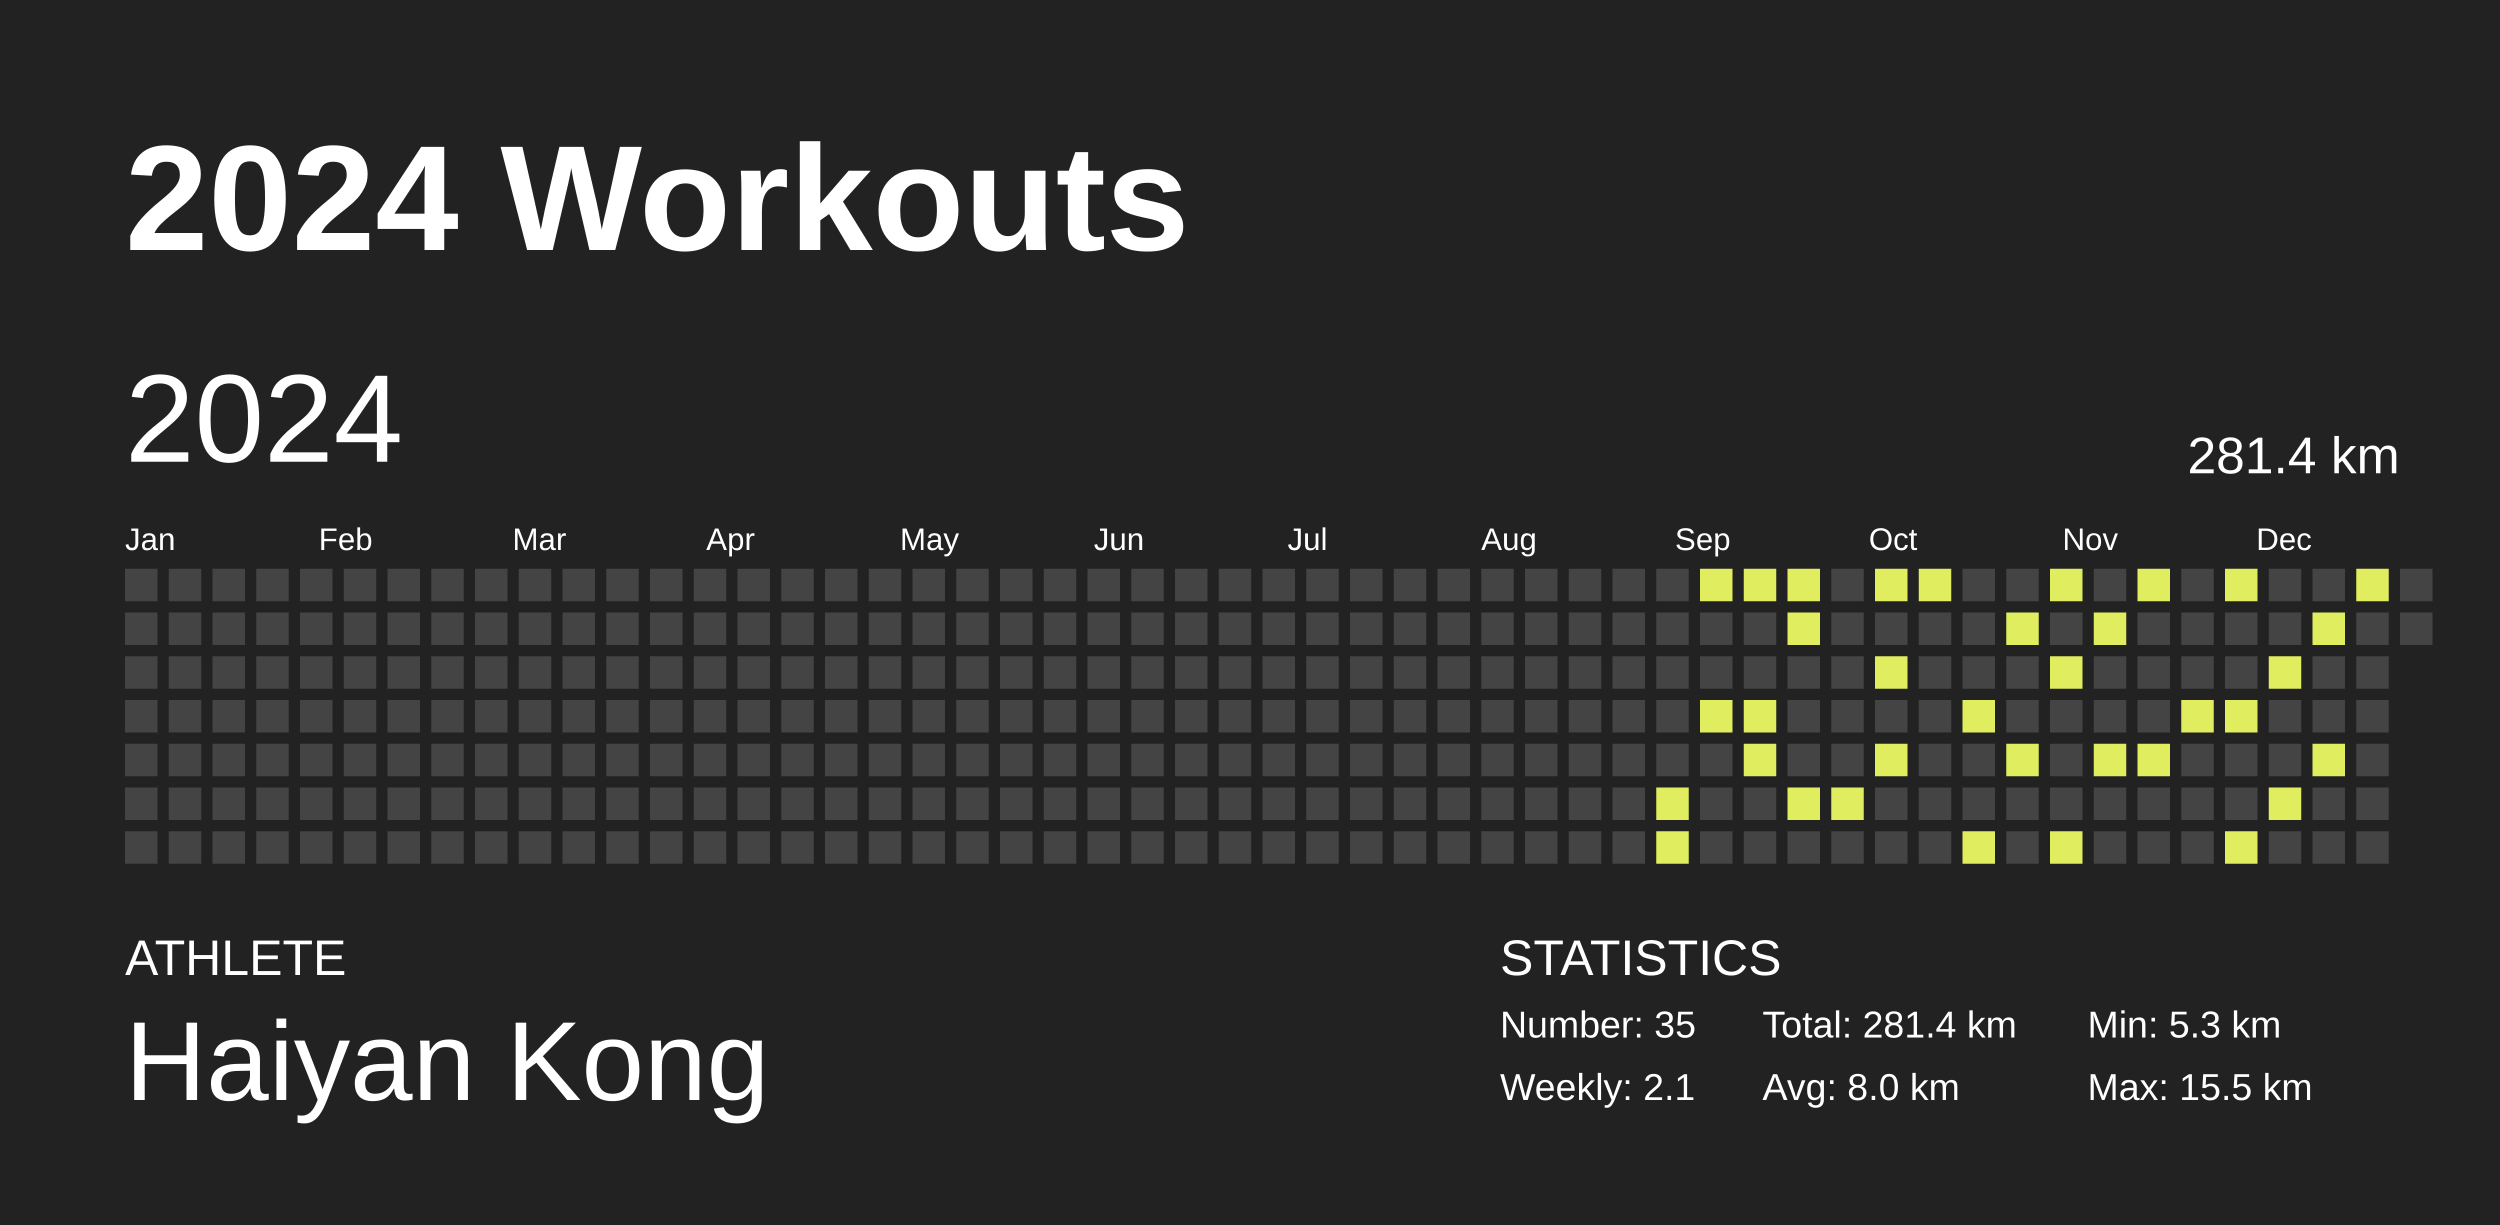
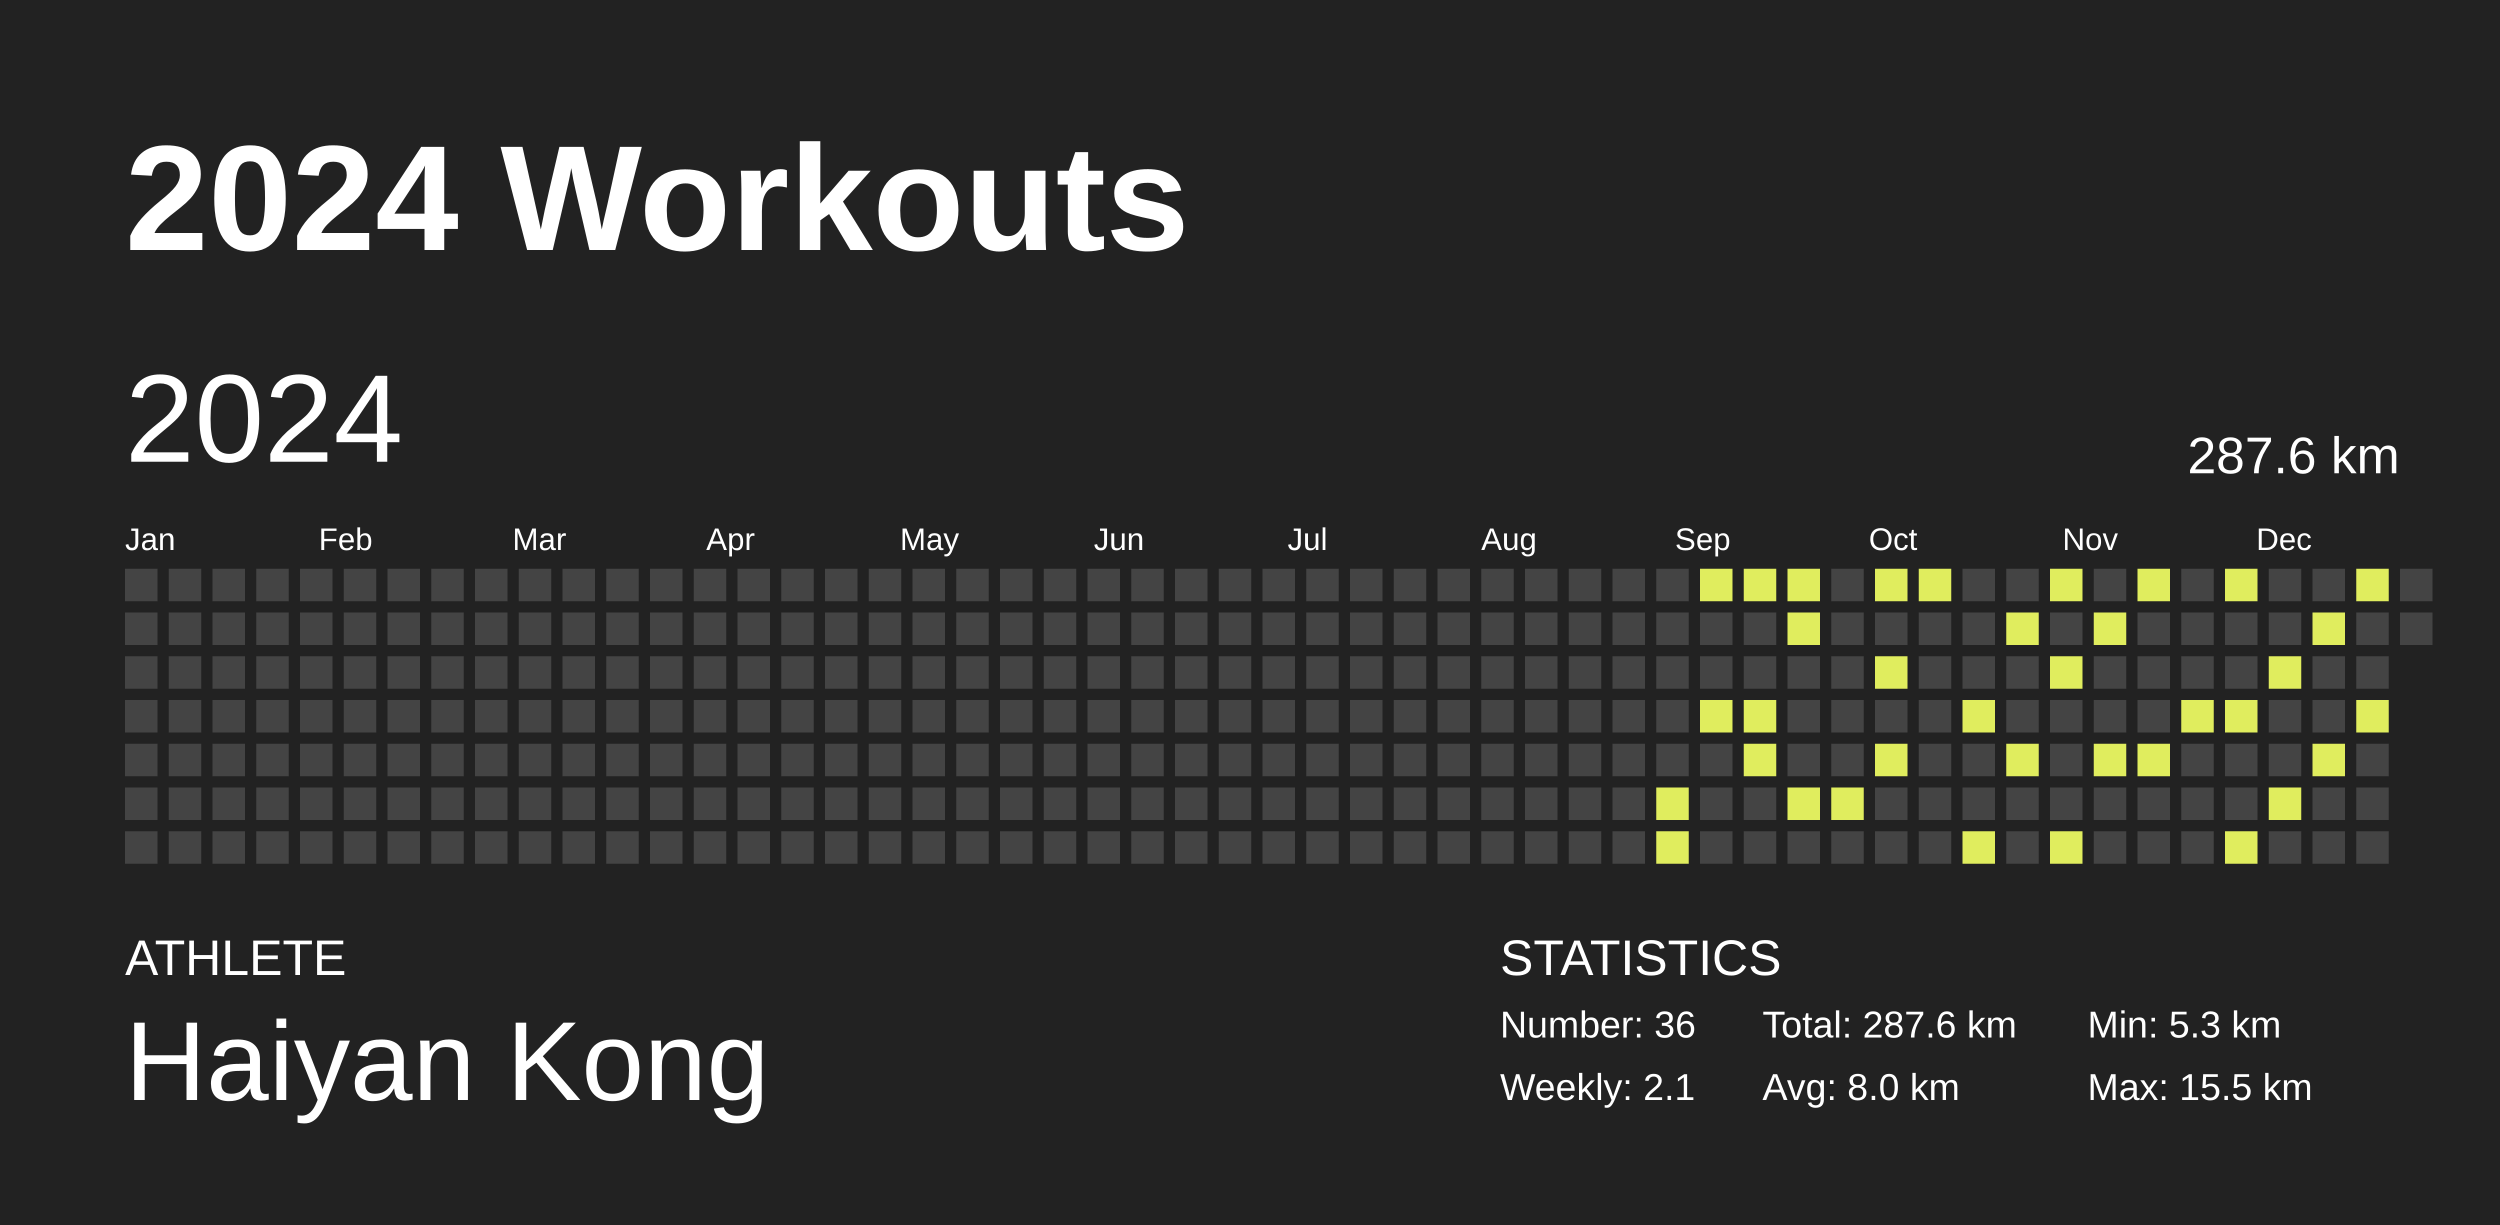
<svg xmlns="http://www.w3.org/2000/svg" baseProfile="full" height="98mm" version="1.1" viewBox="0,0,200,98" width="200mm">
  <defs />
  <rect fill="#222222" height="98" width="200" x="0" y="0" />
  <text fill="#FFFFFF" style="font-size:12px; font-family:Arial; font-weight:bold;" x="10" y="20">2024 Workouts</text>
  <text fill="#FFFFFF" style="font-size:4px; font-family:Arial" x="10" y="78">ATHLETE</text>
  <text fill="#FFFFFF" style="font-size:9px; font-family:Arial" x="10" y="88">Haiyan Kong</text>
  <text fill="#FFFFFF" style="font-size:4px; font-family:Arial" x="120" y="78">STATISTICS</text>
-   <text fill="#FFFFFF" style="font-size:3px; font-family:Arial" x="120" y="83">Number: 35</text>
+   <text fill="#FFFFFF" style="font-size:3px; font-family:Arial" x="120" y="83">Number: 36</text>
  <text fill="#FFFFFF" style="font-size:3px; font-family:Arial" x="120" y="88">Weekly: 2.1</text>
-   <text fill="#FFFFFF" style="font-size:3px; font-family:Arial" x="141" y="83">Total: 281.4 km</text>
+   <text fill="#FFFFFF" style="font-size:3px; font-family:Arial" x="141" y="83">Total: 287.6 km</text>
  <text fill="#FFFFFF" style="font-size:3px; font-family:Arial" x="141" y="88">Avg: 8.0 km</text>
  <text fill="#FFFFFF" style="font-size:3px; font-family:Arial" x="167" y="83">Min: 5.3 km</text>
  <text fill="#FFFFFF" style="font-size:3px; font-family:Arial" x="167" y="88">Max: 15.5 km</text>
  <text dominant-baseline="hanging" fill="#FFFFFF" style="font-size:10.0px; font-family:Arial;" x="10" y="30">2024</text>
-   <text dominant-baseline="hanging" fill="#FFFFFF" style="font-size:4.125px; font-family:Arial;" x="175" y="35">281.4 km</text>
+   <text dominant-baseline="hanging" fill="#FFFFFF" style="font-size:4.125px; font-family:Arial;" x="175" y="35">287.6 km</text>
  <text fill="#FFFFFF" style="font-size:2.5px; font-family:Arial" x="10.0" y="44">Jan</text>
  <text fill="#FFFFFF" style="font-size:2.5px; font-family:Arial" x="25.5" y="44">Feb</text>
  <text fill="#FFFFFF" style="font-size:2.5px; font-family:Arial" x="41.0" y="44">Mar</text>
  <text fill="#FFFFFF" style="font-size:2.5px; font-family:Arial" x="56.5" y="44">Apr</text>
  <text fill="#FFFFFF" style="font-size:2.5px; font-family:Arial" x="72.0" y="44">May</text>
  <text fill="#FFFFFF" style="font-size:2.5px; font-family:Arial" x="87.5" y="44">Jun</text>
  <text fill="#FFFFFF" style="font-size:2.5px; font-family:Arial" x="103.0" y="44">Jul</text>
  <text fill="#FFFFFF" style="font-size:2.5px; font-family:Arial" x="118.5" y="44">Aug</text>
  <text fill="#FFFFFF" style="font-size:2.5px; font-family:Arial" x="134.0" y="44">Sep</text>
  <text fill="#FFFFFF" style="font-size:2.5px; font-family:Arial" x="149.5" y="44">Oct</text>
  <text fill="#FFFFFF" style="font-size:2.5px; font-family:Arial" x="165.0" y="44">Nov</text>
  <text fill="#FFFFFF" style="font-size:2.5px; font-family:Arial" x="180.5" y="44">Dec</text>
  <rect fill="#444444" height="2.6" width="2.6" x="10.0" y="45.5" />
  <rect fill="#444444" height="2.6" width="2.6" x="10.0" y="49.0" />
  <rect fill="#444444" height="2.6" width="2.6" x="10.0" y="52.5" />
  <rect fill="#444444" height="2.6" width="2.6" x="10.0" y="56.0" />
  <rect fill="#444444" height="2.6" width="2.6" x="10.0" y="59.5" />
  <rect fill="#444444" height="2.6" width="2.6" x="10.0" y="63.0" />
  <rect fill="#444444" height="2.6" width="2.6" x="10.0" y="66.5" />
  <rect fill="#444444" height="2.6" width="2.6" x="13.5" y="45.5" />
  <rect fill="#444444" height="2.6" width="2.6" x="13.5" y="49.0" />
  <rect fill="#444444" height="2.6" width="2.6" x="13.5" y="52.5" />
  <rect fill="#444444" height="2.6" width="2.6" x="13.5" y="56.0" />
  <rect fill="#444444" height="2.6" width="2.6" x="13.5" y="59.5" />
  <rect fill="#444444" height="2.6" width="2.6" x="13.5" y="63.0" />
  <rect fill="#444444" height="2.6" width="2.6" x="13.5" y="66.5" />
  <rect fill="#444444" height="2.6" width="2.6" x="17.0" y="45.5" />
  <rect fill="#444444" height="2.6" width="2.6" x="17.0" y="49.0" />
  <rect fill="#444444" height="2.6" width="2.6" x="17.0" y="52.5" />
  <rect fill="#444444" height="2.6" width="2.6" x="17.0" y="56.0" />
  <rect fill="#444444" height="2.6" width="2.6" x="17.0" y="59.5" />
  <rect fill="#444444" height="2.6" width="2.6" x="17.0" y="63.0" />
  <rect fill="#444444" height="2.6" width="2.6" x="17.0" y="66.5" />
  <rect fill="#444444" height="2.6" width="2.6" x="20.5" y="45.5" />
  <rect fill="#444444" height="2.6" width="2.6" x="20.5" y="49.0" />
  <rect fill="#444444" height="2.6" width="2.6" x="20.5" y="52.5" />
  <rect fill="#444444" height="2.6" width="2.6" x="20.5" y="56.0" />
  <rect fill="#444444" height="2.6" width="2.6" x="20.5" y="59.5" />
  <rect fill="#444444" height="2.6" width="2.6" x="20.5" y="63.0" />
  <rect fill="#444444" height="2.6" width="2.6" x="20.5" y="66.5" />
  <rect fill="#444444" height="2.6" width="2.6" x="24.0" y="45.5" />
  <rect fill="#444444" height="2.6" width="2.6" x="24.0" y="49.0" />
  <rect fill="#444444" height="2.6" width="2.6" x="24.0" y="52.5" />
  <rect fill="#444444" height="2.6" width="2.6" x="24.0" y="56.0" />
  <rect fill="#444444" height="2.6" width="2.6" x="24.0" y="59.5" />
  <rect fill="#444444" height="2.6" width="2.6" x="24.0" y="63.0" />
  <rect fill="#444444" height="2.6" width="2.6" x="24.0" y="66.5" />
  <rect fill="#444444" height="2.6" width="2.6" x="27.5" y="45.5" />
  <rect fill="#444444" height="2.6" width="2.6" x="27.5" y="49.0" />
  <rect fill="#444444" height="2.6" width="2.6" x="27.5" y="52.5" />
  <rect fill="#444444" height="2.6" width="2.6" x="27.5" y="56.0" />
  <rect fill="#444444" height="2.6" width="2.6" x="27.5" y="59.5" />
  <rect fill="#444444" height="2.6" width="2.6" x="27.5" y="63.0" />
  <rect fill="#444444" height="2.6" width="2.6" x="27.5" y="66.5" />
  <rect fill="#444444" height="2.6" width="2.6" x="31.0" y="45.5" />
  <rect fill="#444444" height="2.6" width="2.6" x="31.0" y="49.0" />
  <rect fill="#444444" height="2.6" width="2.6" x="31.0" y="52.5" />
  <rect fill="#444444" height="2.6" width="2.6" x="31.0" y="56.0" />
  <rect fill="#444444" height="2.6" width="2.6" x="31.0" y="59.5" />
  <rect fill="#444444" height="2.6" width="2.6" x="31.0" y="63.0" />
  <rect fill="#444444" height="2.6" width="2.6" x="31.0" y="66.5" />
  <rect fill="#444444" height="2.6" width="2.6" x="34.5" y="45.5" />
  <rect fill="#444444" height="2.6" width="2.6" x="34.5" y="49.0" />
  <rect fill="#444444" height="2.6" width="2.6" x="34.5" y="52.5" />
  <rect fill="#444444" height="2.6" width="2.6" x="34.5" y="56.0" />
  <rect fill="#444444" height="2.6" width="2.6" x="34.5" y="59.5" />
  <rect fill="#444444" height="2.6" width="2.6" x="34.5" y="63.0" />
  <rect fill="#444444" height="2.6" width="2.6" x="34.5" y="66.5" />
  <rect fill="#444444" height="2.6" width="2.6" x="38.0" y="45.5" />
  <rect fill="#444444" height="2.6" width="2.6" x="38.0" y="49.0" />
  <rect fill="#444444" height="2.6" width="2.6" x="38.0" y="52.5" />
  <rect fill="#444444" height="2.6" width="2.6" x="38.0" y="56.0" />
  <rect fill="#444444" height="2.6" width="2.6" x="38.0" y="59.5" />
  <rect fill="#444444" height="2.6" width="2.6" x="38.0" y="63.0" />
  <rect fill="#444444" height="2.6" width="2.6" x="38.0" y="66.5" />
  <rect fill="#444444" height="2.6" width="2.6" x="41.5" y="45.5" />
  <rect fill="#444444" height="2.6" width="2.6" x="41.5" y="49.0" />
  <rect fill="#444444" height="2.6" width="2.6" x="41.5" y="52.5" />
  <rect fill="#444444" height="2.6" width="2.6" x="41.5" y="56.0" />
  <rect fill="#444444" height="2.6" width="2.6" x="41.5" y="59.5" />
  <rect fill="#444444" height="2.6" width="2.6" x="41.5" y="63.0" />
  <rect fill="#444444" height="2.6" width="2.6" x="41.5" y="66.5" />
  <rect fill="#444444" height="2.6" width="2.6" x="45.0" y="45.5" />
  <rect fill="#444444" height="2.6" width="2.6" x="45.0" y="49.0" />
  <rect fill="#444444" height="2.6" width="2.6" x="45.0" y="52.5" />
  <rect fill="#444444" height="2.6" width="2.6" x="45.0" y="56.0" />
  <rect fill="#444444" height="2.6" width="2.6" x="45.0" y="59.5" />
  <rect fill="#444444" height="2.6" width="2.6" x="45.0" y="63.0" />
  <rect fill="#444444" height="2.6" width="2.6" x="45.0" y="66.5" />
  <rect fill="#444444" height="2.6" width="2.6" x="48.5" y="45.5" />
  <rect fill="#444444" height="2.6" width="2.6" x="48.5" y="49.0" />
  <rect fill="#444444" height="2.6" width="2.6" x="48.5" y="52.5" />
  <rect fill="#444444" height="2.6" width="2.6" x="48.5" y="56.0" />
  <rect fill="#444444" height="2.6" width="2.6" x="48.5" y="59.5" />
  <rect fill="#444444" height="2.6" width="2.6" x="48.5" y="63.0" />
  <rect fill="#444444" height="2.6" width="2.6" x="48.5" y="66.5" />
  <rect fill="#444444" height="2.6" width="2.6" x="52.0" y="45.5" />
  <rect fill="#444444" height="2.6" width="2.6" x="52.0" y="49.0" />
  <rect fill="#444444" height="2.6" width="2.6" x="52.0" y="52.5" />
  <rect fill="#444444" height="2.6" width="2.6" x="52.0" y="56.0" />
  <rect fill="#444444" height="2.6" width="2.6" x="52.0" y="59.5" />
  <rect fill="#444444" height="2.6" width="2.6" x="52.0" y="63.0" />
  <rect fill="#444444" height="2.6" width="2.6" x="52.0" y="66.5" />
  <rect fill="#444444" height="2.6" width="2.6" x="55.5" y="45.5" />
  <rect fill="#444444" height="2.6" width="2.6" x="55.5" y="49.0" />
  <rect fill="#444444" height="2.6" width="2.6" x="55.5" y="52.5" />
  <rect fill="#444444" height="2.6" width="2.6" x="55.5" y="56.0" />
  <rect fill="#444444" height="2.6" width="2.6" x="55.5" y="59.5" />
  <rect fill="#444444" height="2.6" width="2.6" x="55.5" y="63.0" />
  <rect fill="#444444" height="2.6" width="2.6" x="55.5" y="66.5" />
  <rect fill="#444444" height="2.6" width="2.6" x="59.0" y="45.5" />
  <rect fill="#444444" height="2.6" width="2.6" x="59.0" y="49.0" />
  <rect fill="#444444" height="2.6" width="2.6" x="59.0" y="52.5" />
  <rect fill="#444444" height="2.6" width="2.6" x="59.0" y="56.0" />
  <rect fill="#444444" height="2.6" width="2.6" x="59.0" y="59.5" />
  <rect fill="#444444" height="2.6" width="2.6" x="59.0" y="63.0" />
  <rect fill="#444444" height="2.6" width="2.6" x="59.0" y="66.5" />
  <rect fill="#444444" height="2.6" width="2.6" x="62.5" y="45.5" />
  <rect fill="#444444" height="2.6" width="2.6" x="62.5" y="49.0" />
  <rect fill="#444444" height="2.6" width="2.6" x="62.5" y="52.5" />
  <rect fill="#444444" height="2.6" width="2.6" x="62.5" y="56.0" />
  <rect fill="#444444" height="2.6" width="2.6" x="62.5" y="59.5" />
  <rect fill="#444444" height="2.6" width="2.6" x="62.5" y="63.0" />
  <rect fill="#444444" height="2.6" width="2.6" x="62.5" y="66.5" />
  <rect fill="#444444" height="2.6" width="2.6" x="66.0" y="45.5" />
  <rect fill="#444444" height="2.6" width="2.6" x="66.0" y="49.0" />
  <rect fill="#444444" height="2.6" width="2.6" x="66.0" y="52.5" />
  <rect fill="#444444" height="2.6" width="2.6" x="66.0" y="56.0" />
  <rect fill="#444444" height="2.6" width="2.6" x="66.0" y="59.5" />
  <rect fill="#444444" height="2.6" width="2.6" x="66.0" y="63.0" />
  <rect fill="#444444" height="2.6" width="2.6" x="66.0" y="66.5" />
  <rect fill="#444444" height="2.6" width="2.6" x="69.5" y="45.5" />
  <rect fill="#444444" height="2.6" width="2.6" x="69.5" y="49.0" />
  <rect fill="#444444" height="2.6" width="2.6" x="69.5" y="52.5" />
  <rect fill="#444444" height="2.6" width="2.6" x="69.5" y="56.0" />
  <rect fill="#444444" height="2.6" width="2.6" x="69.5" y="59.5" />
  <rect fill="#444444" height="2.6" width="2.6" x="69.5" y="63.0" />
  <rect fill="#444444" height="2.6" width="2.6" x="69.5" y="66.5" />
  <rect fill="#444444" height="2.6" width="2.6" x="73.0" y="45.5" />
  <rect fill="#444444" height="2.6" width="2.6" x="73.0" y="49.0" />
  <rect fill="#444444" height="2.6" width="2.6" x="73.0" y="52.5" />
  <rect fill="#444444" height="2.6" width="2.6" x="73.0" y="56.0" />
  <rect fill="#444444" height="2.6" width="2.6" x="73.0" y="59.5" />
  <rect fill="#444444" height="2.6" width="2.6" x="73.0" y="63.0" />
  <rect fill="#444444" height="2.6" width="2.6" x="73.0" y="66.5" />
  <rect fill="#444444" height="2.6" width="2.6" x="76.5" y="45.5" />
  <rect fill="#444444" height="2.6" width="2.6" x="76.5" y="49.0" />
  <rect fill="#444444" height="2.6" width="2.6" x="76.5" y="52.5" />
  <rect fill="#444444" height="2.6" width="2.6" x="76.5" y="56.0" />
  <rect fill="#444444" height="2.6" width="2.6" x="76.5" y="59.5" />
  <rect fill="#444444" height="2.6" width="2.6" x="76.5" y="63.0" />
  <rect fill="#444444" height="2.6" width="2.6" x="76.5" y="66.5" />
  <rect fill="#444444" height="2.6" width="2.6" x="80.0" y="45.5" />
  <rect fill="#444444" height="2.6" width="2.6" x="80.0" y="49.0" />
  <rect fill="#444444" height="2.6" width="2.6" x="80.0" y="52.5" />
  <rect fill="#444444" height="2.6" width="2.6" x="80.0" y="56.0" />
  <rect fill="#444444" height="2.6" width="2.6" x="80.0" y="59.5" />
  <rect fill="#444444" height="2.6" width="2.6" x="80.0" y="63.0" />
  <rect fill="#444444" height="2.6" width="2.6" x="80.0" y="66.5" />
  <rect fill="#444444" height="2.6" width="2.6" x="83.5" y="45.5" />
  <rect fill="#444444" height="2.6" width="2.6" x="83.5" y="49.0" />
  <rect fill="#444444" height="2.6" width="2.6" x="83.5" y="52.5" />
  <rect fill="#444444" height="2.6" width="2.6" x="83.5" y="56.0" />
  <rect fill="#444444" height="2.6" width="2.6" x="83.5" y="59.5" />
  <rect fill="#444444" height="2.6" width="2.6" x="83.5" y="63.0" />
  <rect fill="#444444" height="2.6" width="2.6" x="83.5" y="66.5" />
  <rect fill="#444444" height="2.6" width="2.6" x="87.0" y="45.5" />
  <rect fill="#444444" height="2.6" width="2.6" x="87.0" y="49.0" />
  <rect fill="#444444" height="2.6" width="2.6" x="87.0" y="52.5" />
  <rect fill="#444444" height="2.6" width="2.6" x="87.0" y="56.0" />
  <rect fill="#444444" height="2.6" width="2.6" x="87.0" y="59.5" />
  <rect fill="#444444" height="2.6" width="2.6" x="87.0" y="63.0" />
  <rect fill="#444444" height="2.6" width="2.6" x="87.0" y="66.5" />
  <rect fill="#444444" height="2.6" width="2.6" x="90.5" y="45.5" />
  <rect fill="#444444" height="2.6" width="2.6" x="90.5" y="49.0" />
  <rect fill="#444444" height="2.6" width="2.6" x="90.5" y="52.5" />
  <rect fill="#444444" height="2.6" width="2.6" x="90.5" y="56.0" />
  <rect fill="#444444" height="2.6" width="2.6" x="90.5" y="59.5" />
  <rect fill="#444444" height="2.6" width="2.6" x="90.5" y="63.0" />
  <rect fill="#444444" height="2.6" width="2.6" x="90.5" y="66.5" />
  <rect fill="#444444" height="2.6" width="2.6" x="94.0" y="45.5" />
  <rect fill="#444444" height="2.6" width="2.6" x="94.0" y="49.0" />
  <rect fill="#444444" height="2.6" width="2.6" x="94.0" y="52.5" />
  <rect fill="#444444" height="2.6" width="2.6" x="94.0" y="56.0" />
  <rect fill="#444444" height="2.6" width="2.6" x="94.0" y="59.5" />
  <rect fill="#444444" height="2.6" width="2.6" x="94.0" y="63.0" />
  <rect fill="#444444" height="2.6" width="2.6" x="94.0" y="66.5" />
  <rect fill="#444444" height="2.6" width="2.6" x="97.5" y="45.5" />
  <rect fill="#444444" height="2.6" width="2.6" x="97.5" y="49.0" />
  <rect fill="#444444" height="2.6" width="2.6" x="97.5" y="52.5" />
  <rect fill="#444444" height="2.6" width="2.6" x="97.5" y="56.0" />
  <rect fill="#444444" height="2.6" width="2.6" x="97.5" y="59.5" />
  <rect fill="#444444" height="2.6" width="2.6" x="97.5" y="63.0" />
  <rect fill="#444444" height="2.6" width="2.6" x="97.5" y="66.5" />
  <rect fill="#444444" height="2.6" width="2.6" x="101.0" y="45.5" />
  <rect fill="#444444" height="2.6" width="2.6" x="101.0" y="49.0" />
  <rect fill="#444444" height="2.6" width="2.6" x="101.0" y="52.5" />
  <rect fill="#444444" height="2.6" width="2.6" x="101.0" y="56.0" />
  <rect fill="#444444" height="2.6" width="2.6" x="101.0" y="59.5" />
  <rect fill="#444444" height="2.6" width="2.6" x="101.0" y="63.0" />
  <rect fill="#444444" height="2.6" width="2.6" x="101.0" y="66.5" />
  <rect fill="#444444" height="2.6" width="2.6" x="104.5" y="45.5" />
  <rect fill="#444444" height="2.6" width="2.6" x="104.5" y="49.0" />
  <rect fill="#444444" height="2.6" width="2.6" x="104.5" y="52.5" />
  <rect fill="#444444" height="2.6" width="2.6" x="104.5" y="56.0" />
  <rect fill="#444444" height="2.6" width="2.6" x="104.5" y="59.5" />
  <rect fill="#444444" height="2.6" width="2.6" x="104.5" y="63.0" />
  <rect fill="#444444" height="2.6" width="2.6" x="104.5" y="66.5" />
  <rect fill="#444444" height="2.6" width="2.6" x="108.0" y="45.5" />
  <rect fill="#444444" height="2.6" width="2.6" x="108.0" y="49.0" />
  <rect fill="#444444" height="2.6" width="2.6" x="108.0" y="52.5" />
  <rect fill="#444444" height="2.6" width="2.6" x="108.0" y="56.0" />
  <rect fill="#444444" height="2.6" width="2.6" x="108.0" y="59.5" />
  <rect fill="#444444" height="2.6" width="2.6" x="108.0" y="63.0" />
  <rect fill="#444444" height="2.6" width="2.6" x="108.0" y="66.5" />
  <rect fill="#444444" height="2.6" width="2.6" x="111.5" y="45.5" />
  <rect fill="#444444" height="2.6" width="2.6" x="111.5" y="49.0" />
  <rect fill="#444444" height="2.6" width="2.6" x="111.5" y="52.5" />
  <rect fill="#444444" height="2.6" width="2.6" x="111.5" y="56.0" />
  <rect fill="#444444" height="2.6" width="2.6" x="111.5" y="59.5" />
  <rect fill="#444444" height="2.6" width="2.6" x="111.5" y="63.0" />
  <rect fill="#444444" height="2.6" width="2.6" x="111.5" y="66.5" />
  <rect fill="#444444" height="2.6" width="2.6" x="115.0" y="45.5" />
  <rect fill="#444444" height="2.6" width="2.6" x="115.0" y="49.0" />
  <rect fill="#444444" height="2.6" width="2.6" x="115.0" y="52.5" />
  <rect fill="#444444" height="2.6" width="2.6" x="115.0" y="56.0" />
  <rect fill="#444444" height="2.6" width="2.6" x="115.0" y="59.5" />
  <rect fill="#444444" height="2.6" width="2.6" x="115.0" y="63.0" />
  <rect fill="#444444" height="2.6" width="2.6" x="115.0" y="66.5" />
  <rect fill="#444444" height="2.6" width="2.6" x="118.5" y="45.5" />
  <rect fill="#444444" height="2.6" width="2.6" x="118.5" y="49.0" />
  <rect fill="#444444" height="2.6" width="2.6" x="118.5" y="52.5" />
  <rect fill="#444444" height="2.6" width="2.6" x="118.5" y="56.0" />
  <rect fill="#444444" height="2.6" width="2.6" x="118.5" y="59.5" />
  <rect fill="#444444" height="2.6" width="2.6" x="118.5" y="63.0" />
  <rect fill="#444444" height="2.6" width="2.6" x="118.5" y="66.5" />
  <rect fill="#444444" height="2.6" width="2.6" x="122.0" y="45.5" />
  <rect fill="#444444" height="2.6" width="2.6" x="122.0" y="49.0" />
  <rect fill="#444444" height="2.6" width="2.6" x="122.0" y="52.5" />
  <rect fill="#444444" height="2.6" width="2.6" x="122.0" y="56.0" />
  <rect fill="#444444" height="2.6" width="2.6" x="122.0" y="59.5" />
  <rect fill="#444444" height="2.6" width="2.6" x="122.0" y="63.0" />
  <rect fill="#444444" height="2.6" width="2.6" x="122.0" y="66.5" />
  <rect fill="#444444" height="2.6" width="2.6" x="125.5" y="45.5" />
  <rect fill="#444444" height="2.6" width="2.6" x="125.5" y="49.0" />
  <rect fill="#444444" height="2.6" width="2.6" x="125.5" y="52.5" />
  <rect fill="#444444" height="2.6" width="2.6" x="125.5" y="56.0" />
  <rect fill="#444444" height="2.6" width="2.6" x="125.5" y="59.5" />
  <rect fill="#444444" height="2.6" width="2.6" x="125.5" y="63.0" />
  <rect fill="#444444" height="2.6" width="2.6" x="125.5" y="66.5" />
  <rect fill="#444444" height="2.6" width="2.6" x="129.0" y="45.5" />
  <rect fill="#444444" height="2.6" width="2.6" x="129.0" y="49.0" />
  <rect fill="#444444" height="2.6" width="2.6" x="129.0" y="52.5" />
  <rect fill="#444444" height="2.6" width="2.6" x="129.0" y="56.0" />
  <rect fill="#444444" height="2.6" width="2.6" x="129.0" y="59.5" />
  <rect fill="#444444" height="2.6" width="2.6" x="129.0" y="63.0" />
  <rect fill="#444444" height="2.6" width="2.6" x="129.0" y="66.5" />
  <rect fill="#444444" height="2.6" width="2.6" x="132.5" y="45.5" />
  <rect fill="#444444" height="2.6" width="2.6" x="132.5" y="49.0" />
  <rect fill="#444444" height="2.6" width="2.6" x="132.5" y="52.5" />
  <rect fill="#444444" height="2.6" width="2.6" x="132.5" y="56.0" />
  <rect fill="#444444" height="2.6" width="2.6" x="132.5" y="59.5" />
  <rect fill="#e0ed5e" height="2.6" width="2.6" x="132.5" y="63.0" />
  <rect fill="#e0ed5e" height="2.6" width="2.6" x="132.5" y="66.5" />
  <rect fill="#e0ed5e" height="2.6" width="2.6" x="136.0" y="45.5" />
  <rect fill="#444444" height="2.6" width="2.6" x="136.0" y="49.0" />
  <rect fill="#444444" height="2.6" width="2.6" x="136.0" y="52.5" />
  <rect fill="#e0ed5e" height="2.6" width="2.6" x="136.0" y="56.0" />
  <rect fill="#444444" height="2.6" width="2.6" x="136.0" y="59.5" />
  <rect fill="#444444" height="2.6" width="2.6" x="136.0" y="63.0" />
  <rect fill="#444444" height="2.6" width="2.6" x="136.0" y="66.5" />
  <rect fill="#e0ed5e" height="2.6" width="2.6" x="139.5" y="45.5" />
  <rect fill="#444444" height="2.6" width="2.6" x="139.5" y="49.0" />
  <rect fill="#444444" height="2.6" width="2.6" x="139.5" y="52.5" />
  <rect fill="#e0ed5e" height="2.6" width="2.6" x="139.5" y="56.0" />
  <rect fill="#e0ed5e" height="2.6" width="2.6" x="139.5" y="59.5" />
  <rect fill="#444444" height="2.6" width="2.6" x="139.5" y="63.0" />
  <rect fill="#444444" height="2.6" width="2.6" x="139.5" y="66.5" />
  <rect fill="#e0ed5e" height="2.6" width="2.6" x="143.0" y="45.5" />
  <rect fill="#e0ed5e" height="2.6" width="2.6" x="143.0" y="49.0" />
  <rect fill="#444444" height="2.6" width="2.6" x="143.0" y="52.5" />
  <rect fill="#444444" height="2.6" width="2.6" x="143.0" y="56.0" />
  <rect fill="#444444" height="2.6" width="2.6" x="143.0" y="59.5" />
  <rect fill="#e0ed5e" height="2.6" width="2.6" x="143.0" y="63.0" />
  <rect fill="#444444" height="2.6" width="2.6" x="143.0" y="66.5" />
  <rect fill="#444444" height="2.6" width="2.6" x="146.5" y="45.5" />
  <rect fill="#444444" height="2.6" width="2.6" x="146.5" y="49.0" />
  <rect fill="#444444" height="2.6" width="2.6" x="146.5" y="52.5" />
  <rect fill="#444444" height="2.6" width="2.6" x="146.5" y="56.0" />
  <rect fill="#444444" height="2.6" width="2.6" x="146.5" y="59.5" />
  <rect fill="#e0ed5e" height="2.6" width="2.6" x="146.5" y="63.0" />
  <rect fill="#444444" height="2.6" width="2.6" x="146.5" y="66.5" />
  <rect fill="#e0ed5e" height="2.6" width="2.6" x="150.0" y="45.5" />
  <rect fill="#444444" height="2.6" width="2.6" x="150.0" y="49.0" />
  <rect fill="#e0ed5e" height="2.6" width="2.6" x="150.0" y="52.5" />
  <rect fill="#444444" height="2.6" width="2.6" x="150.0" y="56.0" />
  <rect fill="#e0ed5e" height="2.6" width="2.6" x="150.0" y="59.5" />
  <rect fill="#444444" height="2.6" width="2.6" x="150.0" y="63.0" />
  <rect fill="#444444" height="2.6" width="2.6" x="150.0" y="66.5" />
  <rect fill="#e0ed5e" height="2.6" width="2.6" x="153.5" y="45.5" />
  <rect fill="#444444" height="2.6" width="2.6" x="153.5" y="49.0" />
  <rect fill="#444444" height="2.6" width="2.6" x="153.5" y="52.5" />
  <rect fill="#444444" height="2.6" width="2.6" x="153.5" y="56.0" />
  <rect fill="#444444" height="2.6" width="2.6" x="153.5" y="59.5" />
  <rect fill="#444444" height="2.6" width="2.6" x="153.5" y="63.0" />
  <rect fill="#444444" height="2.6" width="2.6" x="153.5" y="66.5" />
  <rect fill="#444444" height="2.6" width="2.6" x="157.0" y="45.5" />
  <rect fill="#444444" height="2.6" width="2.6" x="157.0" y="49.0" />
  <rect fill="#444444" height="2.6" width="2.6" x="157.0" y="52.5" />
  <rect fill="#e0ed5e" height="2.6" width="2.6" x="157.0" y="56.0" />
  <rect fill="#444444" height="2.6" width="2.6" x="157.0" y="59.5" />
  <rect fill="#444444" height="2.6" width="2.6" x="157.0" y="63.0" />
  <rect fill="#e0ed5e" height="2.6" width="2.6" x="157.0" y="66.5" />
  <rect fill="#444444" height="2.6" width="2.6" x="160.5" y="45.5" />
  <rect fill="#e0ed5e" height="2.6" width="2.6" x="160.5" y="49.0" />
  <rect fill="#444444" height="2.6" width="2.6" x="160.5" y="52.5" />
  <rect fill="#444444" height="2.6" width="2.6" x="160.5" y="56.0" />
  <rect fill="#e0ed5e" height="2.6" width="2.6" x="160.5" y="59.5" />
  <rect fill="#444444" height="2.6" width="2.6" x="160.5" y="63.0" />
  <rect fill="#444444" height="2.6" width="2.6" x="160.5" y="66.5" />
  <rect fill="#e0ed5e" height="2.6" width="2.6" x="164.0" y="45.5" />
  <rect fill="#444444" height="2.6" width="2.6" x="164.0" y="49.0" />
  <rect fill="#e0ed5e" height="2.6" width="2.6" x="164.0" y="52.5" />
  <rect fill="#444444" height="2.6" width="2.6" x="164.0" y="56.0" />
  <rect fill="#444444" height="2.6" width="2.6" x="164.0" y="59.5" />
  <rect fill="#444444" height="2.6" width="2.6" x="164.0" y="63.0" />
  <rect fill="#e0ed5e" height="2.6" width="2.6" x="164.0" y="66.5" />
  <rect fill="#444444" height="2.6" width="2.6" x="167.5" y="45.5" />
  <rect fill="#e0ed5e" height="2.6" width="2.6" x="167.5" y="49.0" />
  <rect fill="#444444" height="2.6" width="2.6" x="167.5" y="52.5" />
  <rect fill="#444444" height="2.6" width="2.6" x="167.5" y="56.0" />
  <rect fill="#e0ed5e" height="2.6" width="2.6" x="167.5" y="59.5" />
  <rect fill="#444444" height="2.6" width="2.6" x="167.5" y="63.0" />
  <rect fill="#444444" height="2.6" width="2.6" x="167.5" y="66.5" />
  <rect fill="#e0ed5e" height="2.6" width="2.6" x="171.0" y="45.5" />
  <rect fill="#444444" height="2.6" width="2.6" x="171.0" y="49.0" />
  <rect fill="#444444" height="2.6" width="2.6" x="171.0" y="52.5" />
  <rect fill="#444444" height="2.6" width="2.6" x="171.0" y="56.0" />
  <rect fill="#e0ed5e" height="2.6" width="2.6" x="171.0" y="59.5" />
  <rect fill="#444444" height="2.6" width="2.6" x="171.0" y="63.0" />
  <rect fill="#444444" height="2.6" width="2.6" x="171.0" y="66.5" />
  <rect fill="#444444" height="2.6" width="2.6" x="174.5" y="45.5" />
  <rect fill="#444444" height="2.6" width="2.6" x="174.5" y="49.0" />
  <rect fill="#444444" height="2.6" width="2.6" x="174.5" y="52.5" />
  <rect fill="#e0ed5e" height="2.6" width="2.6" x="174.5" y="56.0" />
  <rect fill="#444444" height="2.6" width="2.6" x="174.5" y="59.5" />
  <rect fill="#444444" height="2.6" width="2.6" x="174.5" y="63.0" />
  <rect fill="#444444" height="2.6" width="2.6" x="174.5" y="66.5" />
  <rect fill="#e0ed5e" height="2.6" width="2.6" x="178.0" y="45.5" />
  <rect fill="#444444" height="2.6" width="2.6" x="178.0" y="49.0" />
  <rect fill="#444444" height="2.6" width="2.6" x="178.0" y="52.5" />
  <rect fill="#e0ed5e" height="2.6" width="2.6" x="178.0" y="56.0" />
  <rect fill="#444444" height="2.6" width="2.6" x="178.0" y="59.5" />
  <rect fill="#444444" height="2.6" width="2.6" x="178.0" y="63.0" />
  <rect fill="#e0ed5e" height="2.6" width="2.6" x="178.0" y="66.5" />
  <rect fill="#444444" height="2.6" width="2.6" x="181.5" y="45.5" />
  <rect fill="#444444" height="2.6" width="2.6" x="181.5" y="49.0" />
  <rect fill="#e0ed5e" height="2.6" width="2.6" x="181.5" y="52.5" />
  <rect fill="#444444" height="2.6" width="2.6" x="181.5" y="56.0" />
  <rect fill="#444444" height="2.6" width="2.6" x="181.5" y="59.5" />
  <rect fill="#e0ed5e" height="2.6" width="2.6" x="181.5" y="63.0" />
  <rect fill="#444444" height="2.6" width="2.6" x="181.5" y="66.5" />
  <rect fill="#444444" height="2.6" width="2.6" x="185.0" y="45.5" />
  <rect fill="#e0ed5e" height="2.6" width="2.6" x="185.0" y="49.0" />
  <rect fill="#444444" height="2.6" width="2.6" x="185.0" y="52.5" />
  <rect fill="#444444" height="2.6" width="2.6" x="185.0" y="56.0" />
  <rect fill="#e0ed5e" height="2.6" width="2.6" x="185.0" y="59.5" />
  <rect fill="#444444" height="2.6" width="2.6" x="185.0" y="63.0" />
  <rect fill="#444444" height="2.6" width="2.6" x="185.0" y="66.5" />
  <rect fill="#e0ed5e" height="2.6" width="2.6" x="188.5" y="45.5" />
  <rect fill="#444444" height="2.6" width="2.6" x="188.5" y="49.0" />
  <rect fill="#444444" height="2.6" width="2.6" x="188.5" y="52.5" />
-   <rect fill="#444444" height="2.6" width="2.6" x="188.5" y="56.0" />
+   <rect fill="#e0ed5e" height="2.6" width="2.6" x="188.5" y="56.0" />
  <rect fill="#444444" height="2.6" width="2.6" x="188.5" y="59.5" />
  <rect fill="#444444" height="2.6" width="2.6" x="188.5" y="63.0" />
  <rect fill="#444444" height="2.6" width="2.6" x="188.5" y="66.5" />
  <rect fill="#444444" height="2.6" width="2.6" x="192.0" y="45.5" />
  <rect fill="#444444" height="2.6" width="2.6" x="192.0" y="49.0" />
</svg>
